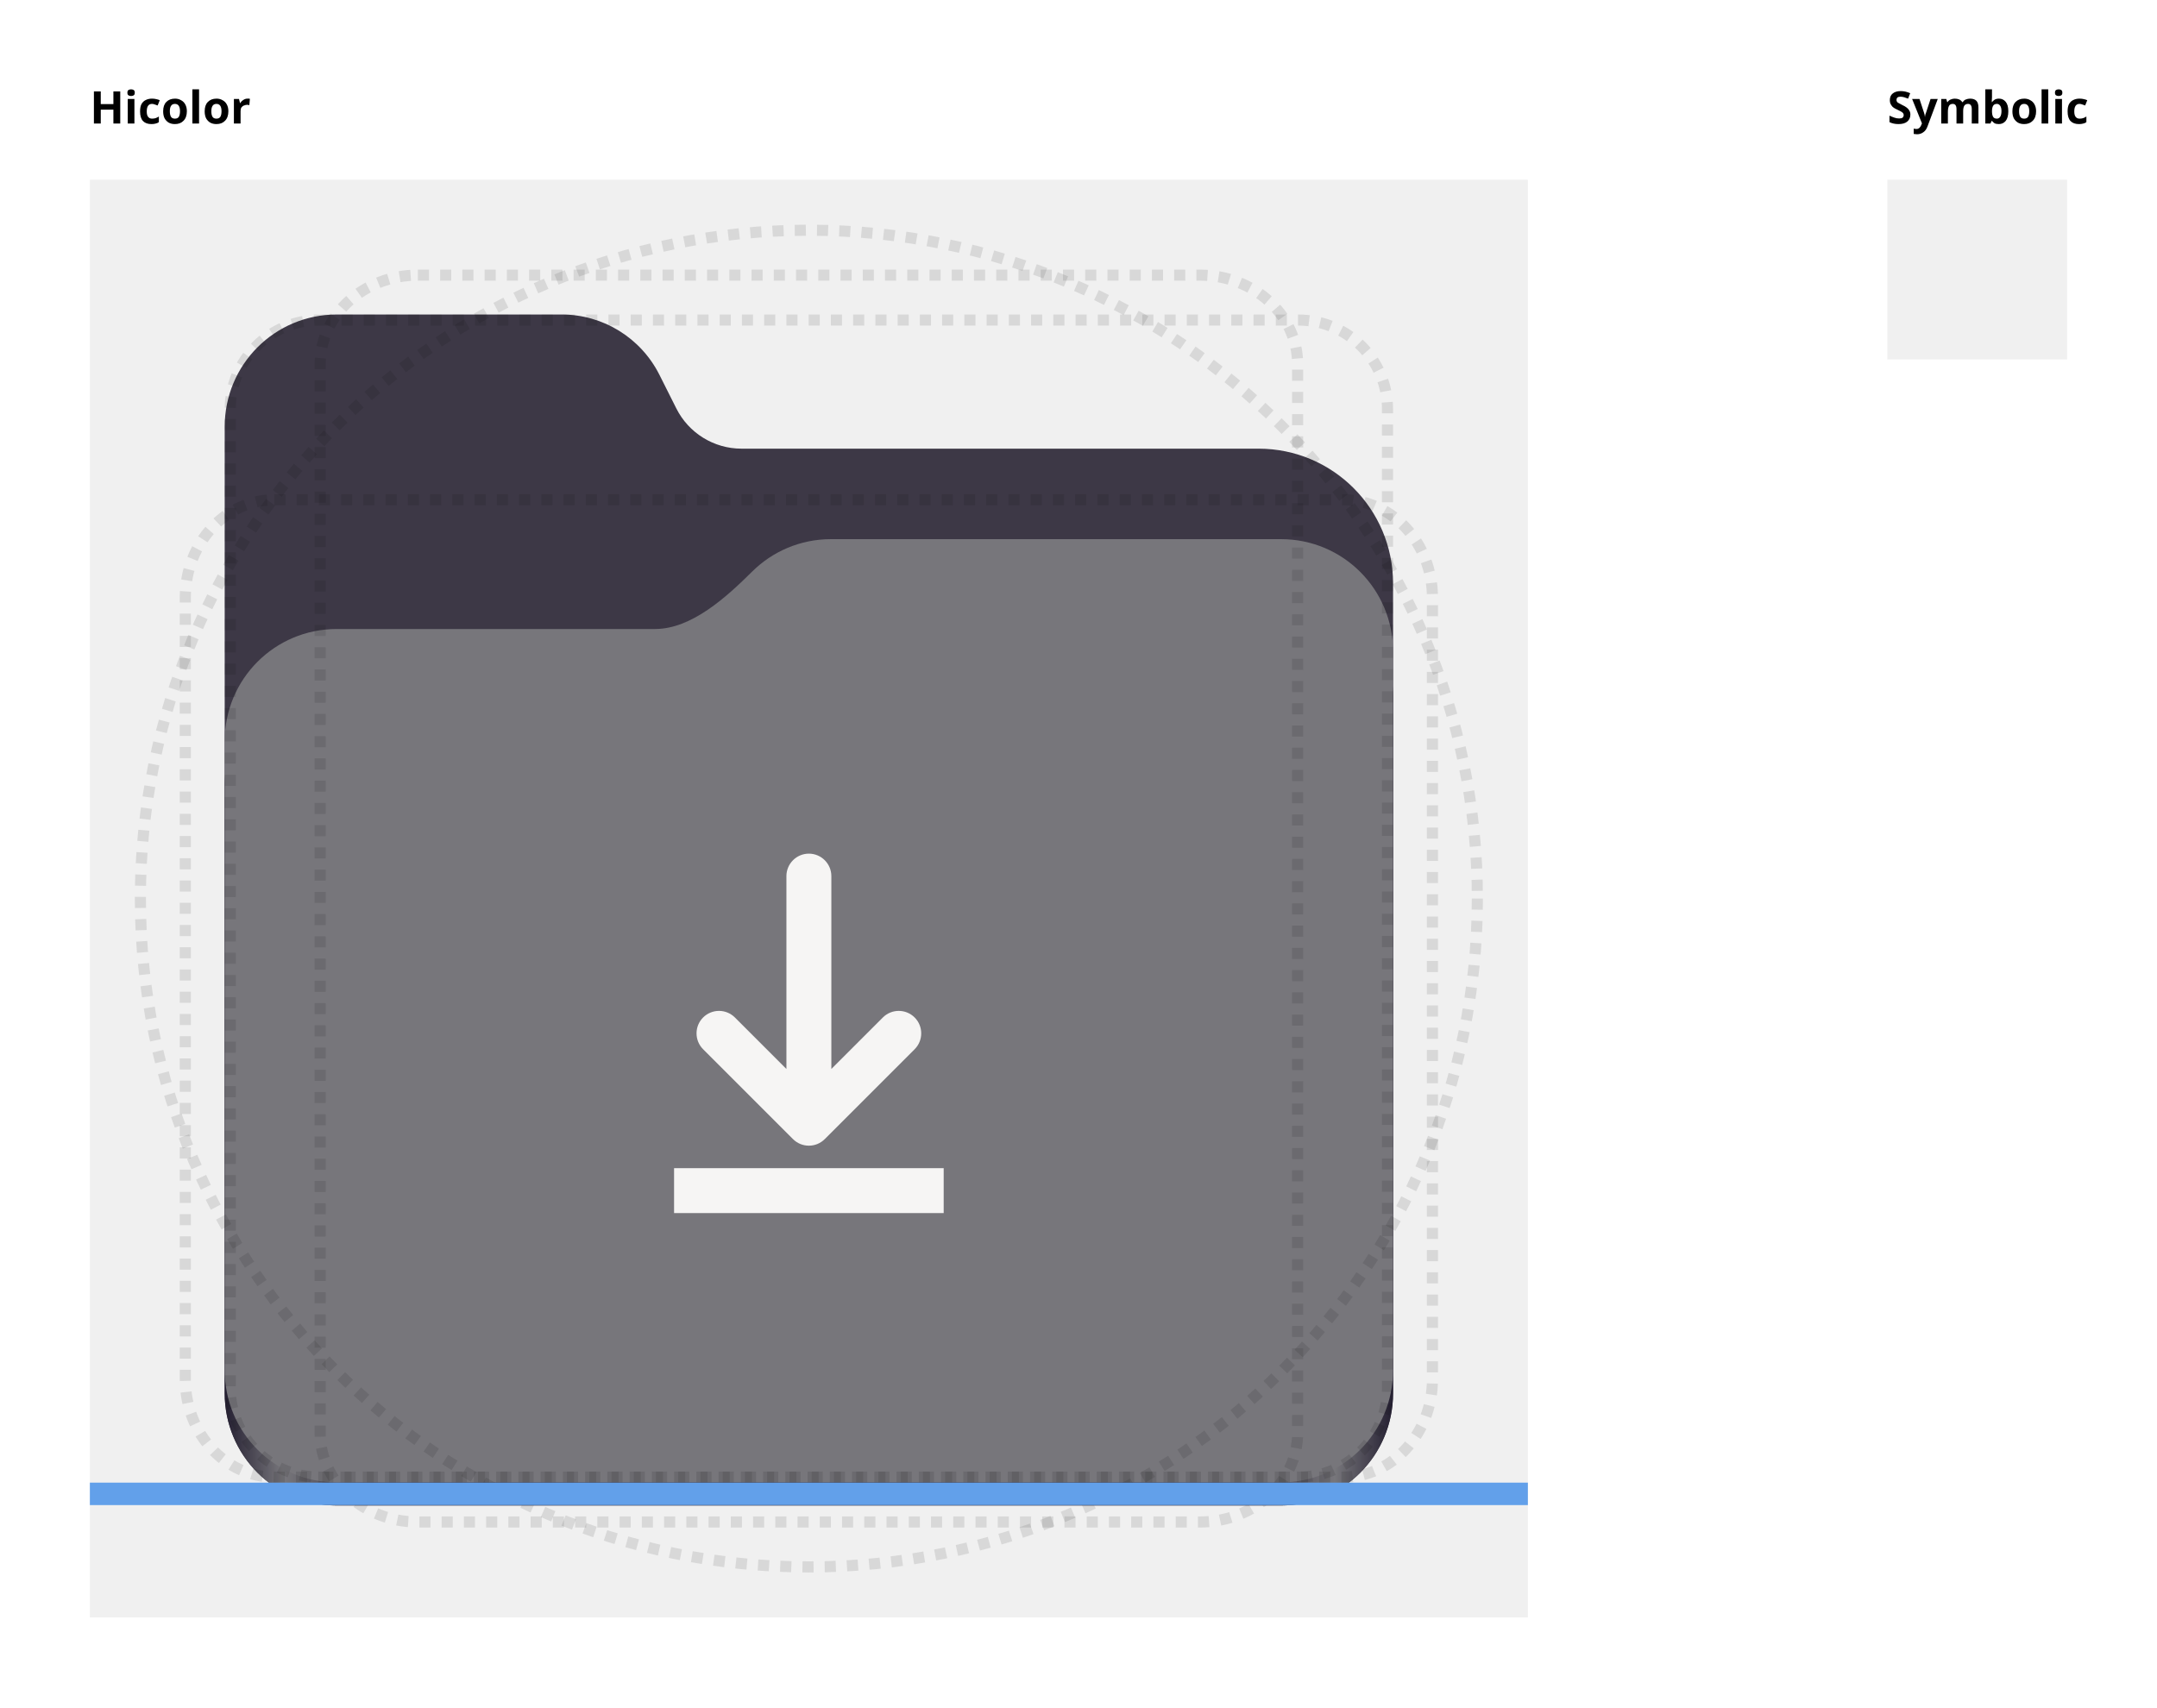
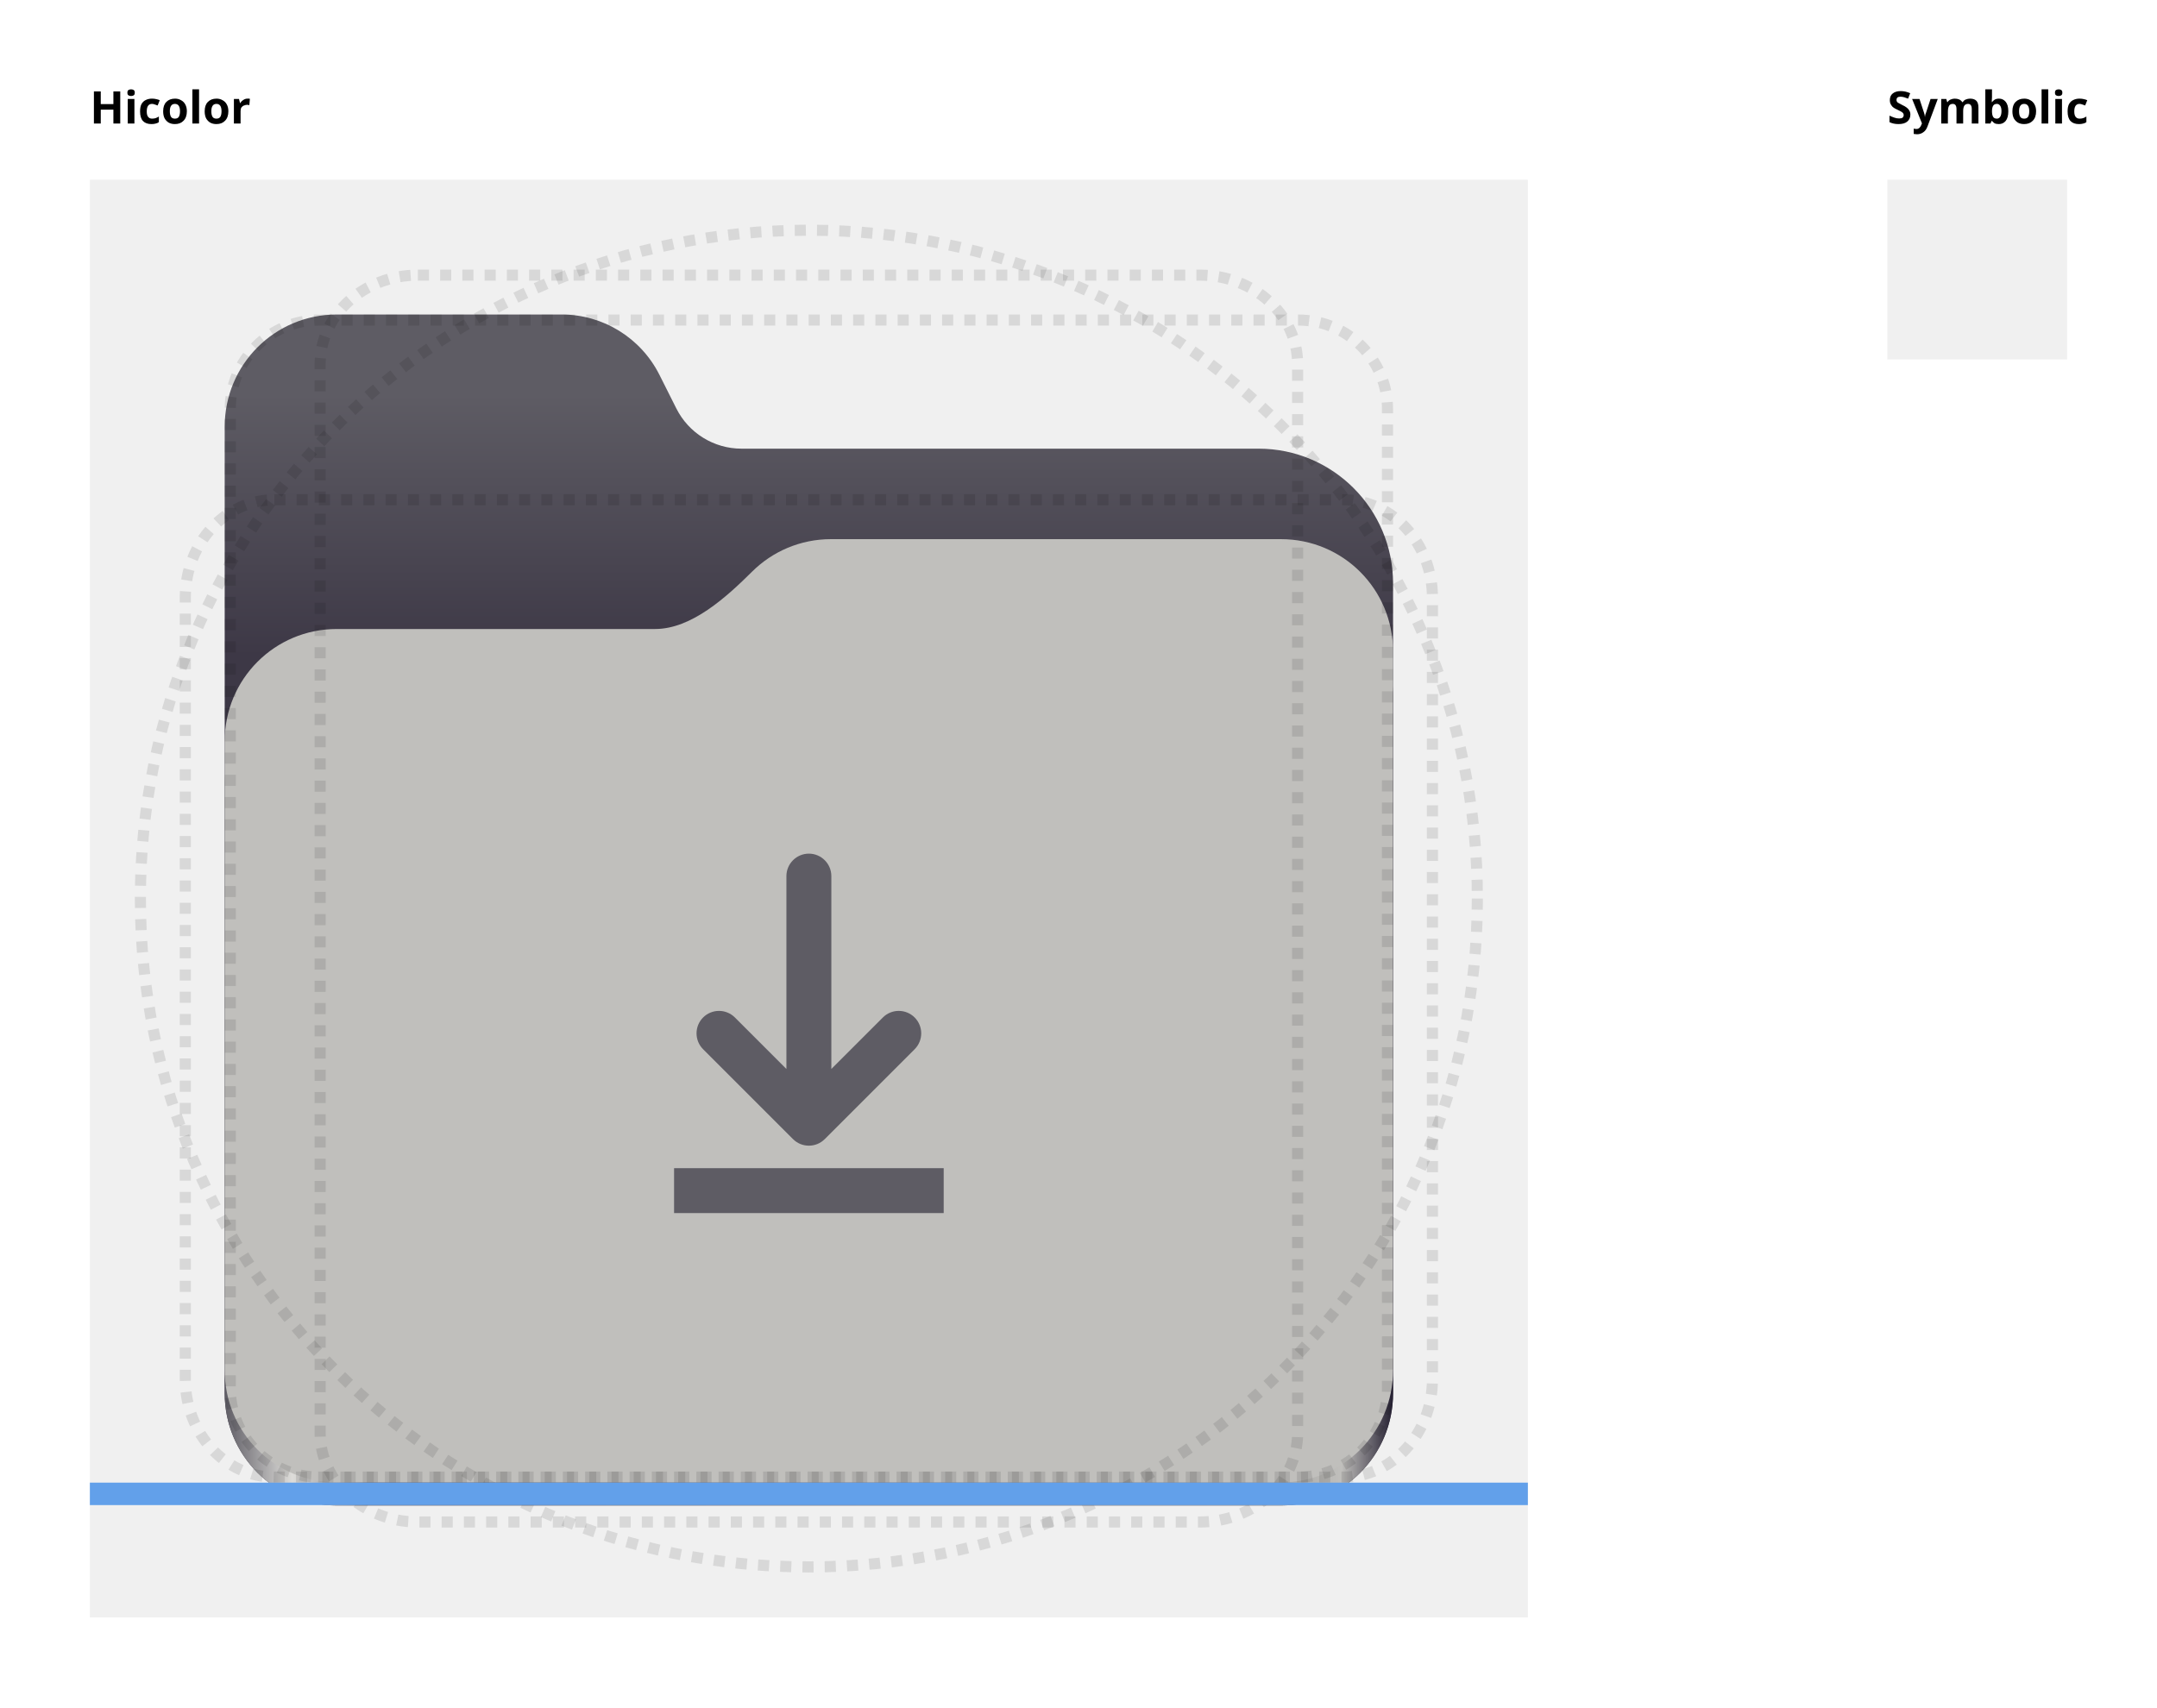
<svg xmlns="http://www.w3.org/2000/svg" xmlns:xlink="http://www.w3.org/1999/xlink" width="192" height="152" id="svg11300" version="1.0" style="display:inline;enable-background:new" viewBox="0 0 192 152" xml:space="preserve">
  <defs id="defs3">
    <linearGradient y2="236" x2="96" y1="236" x1="32" gradientTransform="translate(604.8168,170.5864)" gradientUnits="userSpaceOnUse" id="linearGradient1099" xlink:href="#linearGradient1036" />
    <linearGradient id="linearGradient1036">
      <stop id="stop1032" offset="0" style="stop-color:#d5d3cf;stop-opacity:1;" />
      <stop id="stop1034" offset="1" style="stop-color:#f6f5f4;stop-opacity:1" />
    </linearGradient>
    <radialGradient r="32" fy="-76" fx="-244" cy="-76" cx="-244" gradientTransform="matrix(0.8833333,0,0,0.8833333,-460.3502,463.1197)" gradientUnits="userSpaceOnUse" id="radialGradient1103" xlink:href="#linearGradient1069" />
    <linearGradient id="linearGradient1069">
      <stop id="stop1065" offset="0" style="stop-color:#d5d3cf;stop-opacity:1" />
      <stop id="stop1067-1" offset="1" style="stop-color:#949390;stop-opacity:1" />
    </linearGradient>
    <linearGradient gradientUnits="userSpaceOnUse" y2="232" x2="64" y1="262.5" x1="64" id="linearGradient1027" xlink:href="#linearGradient1025" gradientTransform="translate(-470.5864,432.8168)" />
    <linearGradient id="linearGradient1025">
      <stop id="stop1021" offset="0" style="stop-color:#9a9996;stop-opacity:1" />
      <stop id="stop1023" offset="1" style="stop-color:#77767b;stop-opacity:1" />
    </linearGradient>
    <clipPath clipPathUnits="userSpaceOnUse" id="clipPath1609-7">
      <path id="path1611-5" d="m 252,116 28,-28 v -8 h -36 v 36 z" style="fill:#e74747;stroke:none;stroke-width:0.25px;stroke-linecap:butt;stroke-linejoin:miter;stroke-opacity:1" />
    </clipPath>
    <linearGradient id="linearGradient1697">
      <stop id="stop1685" offset="0" style="stop-color:#f6f5f4;stop-opacity:1" />
      <stop style="stop-color:#eeeeec;stop-opacity:1" offset="0.045" id="stop1687" />
      <stop id="stop1689" offset="0.091" style="stop-color:#f6f5f4;stop-opacity:1" />
      <stop style="stop-color:#f6f5f4;stop-opacity:1" offset="0.909" id="stop1691" />
      <stop id="stop1693" offset="0.955" style="stop-color:#eeeeec;stop-opacity:1" />
      <stop id="stop1695" offset="1" style="stop-color:#c0bfbc;stop-opacity:1" />
    </linearGradient>
    <clipPath clipPathUnits="userSpaceOnUse" id="clipPath1289">
      <path style="display:inline;opacity:1;vector-effect:none;fill:none;fill-opacity:1;stroke:#000000;stroke-width:4;stroke-linecap:round;stroke-linejoin:round;stroke-miterlimit:4;stroke-dasharray:none;stroke-dashoffset:0;stroke-opacity:1;marker:none;marker-start:none;marker-mid:none;marker-end:none;paint-order:normal;enable-background:new" d="m 64,-148 h 64 l 64,-64 64,64 h 192 c 17.728,0 32,14.272 32,32 v 288 c 0,17.728 -14.272,32 -32,32 H 256 l -64,-64 -64,64 H 64 C 46.272,204 32,189.728 32,172 v -288 c 0,-17.728 14.409,-34.199 32,-32 z" id="path1291" />
    </clipPath>
    <linearGradient id="paint3_linear-2-6-5" x2="1" gradientUnits="userSpaceOnUse" gradientTransform="matrix(0,6,-12,0,-64,209.9969)">
      <stop stop-color="#C01C27" id="stop91-0-7-4" />
      <stop offset="1" stop-color="#E01B24" id="stop93-2-5-7" />
    </linearGradient>
    <clipPath clipPathUnits="userSpaceOnUse" id="clipPath1609">
      <path id="path1611" d="m 252,116 28,-28 v -8 h -36 v 36 z" style="fill:#e74747;stroke:none;stroke-width:0.25px;stroke-linecap:butt;stroke-linejoin:miter;stroke-opacity:1" />
    </clipPath>
    <clipPath clipPathUnits="userSpaceOnUse" id="clipath_lpe_path-effect1303">
      <circle style="font-variation-settings:normal;display:block;opacity:1;vector-effect:none;fill:#77767b;fill-opacity:1;stroke:none;stroke-width:5.043;stroke-linecap:round;stroke-linejoin:miter;stroke-miterlimit:4;stroke-dasharray:none;stroke-dashoffset:0;stroke-opacity:1;marker:none;marker-start:none;marker-mid:none;marker-end:none;paint-order:normal;stop-color:#000000;stop-opacity:1" id="circle1305" cx="541.884" cy="647.726" r="73.976" />
    </clipPath>
    <linearGradient id="linearGradient1349">
      <stop style="stop-color:#9d9da1;stop-opacity:1" offset="0" id="stop1345" />
      <stop style="stop-color:#77767b;stop-opacity:0.95" offset="1" id="stop1347" />
    </linearGradient>
    <linearGradient id="linearGradient5980">
      <stop id="stop5978" offset="0" style="stop-color:#3d3846;stop-opacity:0;" />
      <stop id="stop5976" offset="1" style="stop-color:#3d3846;stop-opacity:0.252" />
    </linearGradient>
    <linearGradient id="linearGradient4117">
      <stop style="stop-color:#eae9e7;stop-opacity:1" offset="0" id="stop4111" />
      <stop id="stop4113" offset="0.649" style="stop-color:#b5b3ad;stop-opacity:1" />
      <stop style="stop-color:#fcfcfc;stop-opacity:1" offset="1" id="stop4115" />
    </linearGradient>
    <linearGradient id="linearGradient5477">
      <stop style="stop-color:#cacac9;stop-opacity:1" offset="0" id="stop5469" />
      <stop id="stop5471" offset="0.311" style="stop-color:#b0aeab;stop-opacity:0.941" />
      <stop style="stop-color:#6c6b66;stop-opacity:0.949" offset="0.688" id="stop5473" />
      <stop style="stop-color:#d6d6d4;stop-opacity:0.966" offset="1" id="stop5475" />
    </linearGradient>
    <linearGradient id="linearGradient6142">
      <stop style="stop-color:#ffffff;stop-opacity:1;" offset="0" id="stop6138" />
      <stop style="stop-color:#ffffff;stop-opacity:0;" offset="1" id="stop6140" />
    </linearGradient>
    <radialGradient xlink:href="#linearGradient1349" id="radialGradient783" gradientUnits="userSpaceOnUse" gradientTransform="matrix(0.9825404,0,0,0.9825404,-1.711874,16.29163)" cx="81.936" cy="33.185" fx="81.936" fy="33.185" r="57.276" />
    <radialGradient xlink:href="#linearGradient5980" id="radialGradient791" gradientUnits="userSpaceOnUse" gradientTransform="matrix(3.933225,-7.2858454e-7,6.4450347e-7,3.479318,-222.9252,-173.5546)" cx="76" cy="65.977" fx="76" fy="65.977" r="13.221" />
    <radialGradient xlink:href="#linearGradient4117" id="radialGradient799" gradientUnits="userSpaceOnUse" gradientTransform="matrix(2.815054,0.01105706,-0.01047197,2.666092,-242.36,-102.5032)" cx="134.309" cy="55.279" fx="134.309" fy="55.279" r="58.46" />
    <radialGradient xlink:href="#linearGradient5477" id="radialGradient809" gradientUnits="userSpaceOnUse" gradientTransform="matrix(4.900549,0.150428,-0.2360238,7.689032,-638.5353,-2206.847)" cx="183.525" cy="320.794" fx="183.525" fy="320.794" r="20.486" />
    <radialGradient xlink:href="#linearGradient6142" id="radialGradient821" gradientUnits="userSpaceOnUse" gradientTransform="matrix(37.75863,0,0,19.73921,-7268.898,-1304.003)" cx="197.719" cy="68.107" fx="197.719" fy="68.107" r="2.5" />
    <radialGradient xlink:href="#linearGradient6142" id="radialGradient833" gradientUnits="userSpaceOnUse" gradientTransform="matrix(37.75863,0,0,19.73921,-7375.666,-1304.003)" cx="197.747" cy="69.253" fx="197.747" fy="69.253" r="2.5" />
    <radialGradient xlink:href="#linearGradient1349" id="radialGradient841" gradientUnits="userSpaceOnUse" gradientTransform="matrix(0.9825404,0,0,0.9825404,-1.711874,16.29163)" cx="81.936" cy="33.185" fx="81.936" fy="33.185" r="57.276" />
    <radialGradient xlink:href="#linearGradient5980" id="radialGradient849" gradientUnits="userSpaceOnUse" gradientTransform="matrix(3.933225,-7.2858454e-7,6.4450347e-7,3.479318,-222.9252,-173.5546)" cx="76" cy="65.977" fx="76" fy="65.977" r="13.221" />
    <radialGradient xlink:href="#linearGradient4117" id="radialGradient857" gradientUnits="userSpaceOnUse" gradientTransform="matrix(2.815054,0.01105706,-0.01047197,2.666092,-242.36,-102.5032)" cx="134.309" cy="55.279" fx="134.309" fy="55.279" r="58.46" />
    <radialGradient xlink:href="#linearGradient5477" id="radialGradient867" gradientUnits="userSpaceOnUse" gradientTransform="matrix(4.900549,0.150428,-0.2360238,7.689032,-638.5353,-2206.847)" cx="183.525" cy="320.794" fx="183.525" fy="320.794" r="20.486" />
    <radialGradient xlink:href="#linearGradient6142" id="radialGradient879" gradientUnits="userSpaceOnUse" gradientTransform="matrix(37.75863,0,0,19.73921,-7268.898,-1304.003)" cx="197.719" cy="68.107" fx="197.719" fy="68.107" r="2.5" />
    <radialGradient xlink:href="#linearGradient6142" id="radialGradient891" gradientUnits="userSpaceOnUse" gradientTransform="matrix(37.75863,0,0,19.73921,-7375.666,-1304.003)" cx="197.747" cy="69.253" fx="197.747" fy="69.253" r="2.5" />
    <radialGradient xlink:href="#linearGradient1349" id="radialGradient3620" gradientUnits="userSpaceOnUse" gradientTransform="matrix(0.9825404,0,0,0.9825404,-1.711874,16.29163)" cx="81.936" cy="33.185" fx="81.936" fy="33.185" r="57.276" />
    <radialGradient xlink:href="#linearGradient5980" id="radialGradient3628" gradientUnits="userSpaceOnUse" gradientTransform="matrix(3.933225,-7.2858454e-7,6.4450347e-7,3.479318,-222.9252,-173.5546)" cx="76" cy="65.977" fx="76" fy="65.977" r="13.221" />
    <radialGradient xlink:href="#linearGradient4117" id="radialGradient3636" gradientUnits="userSpaceOnUse" gradientTransform="matrix(2.815054,0.01105706,-0.01047197,2.666092,-242.36,-102.5032)" cx="134.309" cy="55.279" fx="134.309" fy="55.279" r="58.46" />
    <radialGradient xlink:href="#linearGradient5477" id="radialGradient3646" gradientUnits="userSpaceOnUse" gradientTransform="matrix(4.900549,0.150428,-0.2360238,7.689032,-638.5353,-2206.847)" cx="183.525" cy="320.794" fx="183.525" fy="320.794" r="20.486" />
    <radialGradient xlink:href="#linearGradient6142" id="radialGradient3658" gradientUnits="userSpaceOnUse" gradientTransform="matrix(37.75863,0,0,19.73921,-7268.898,-1304.003)" cx="197.719" cy="68.107" fx="197.719" fy="68.107" r="2.5" />
    <radialGradient xlink:href="#linearGradient6142" id="radialGradient3670" gradientUnits="userSpaceOnUse" gradientTransform="matrix(37.75863,0,0,19.73921,-7375.666,-1304.003)" cx="197.747" cy="69.253" fx="197.747" fy="69.253" r="2.5" />
    <radialGradient xlink:href="#linearGradient1349" id="radialGradient3678" gradientUnits="userSpaceOnUse" gradientTransform="matrix(0.9825404,0,0,0.9825404,-1.711874,16.29163)" cx="81.936" cy="33.185" fx="81.936" fy="33.185" r="57.276" />
    <radialGradient xlink:href="#linearGradient5980" id="radialGradient3686" gradientUnits="userSpaceOnUse" gradientTransform="matrix(3.933225,-7.2858454e-7,6.4450347e-7,3.479318,-222.9252,-173.5546)" cx="76" cy="65.977" fx="76" fy="65.977" r="13.221" />
    <radialGradient xlink:href="#linearGradient4117" id="radialGradient3694" gradientUnits="userSpaceOnUse" gradientTransform="matrix(2.815054,0.01105706,-0.01047197,2.666092,-242.36,-102.5032)" cx="134.309" cy="55.279" fx="134.309" fy="55.279" r="58.46" />
    <radialGradient xlink:href="#linearGradient5477" id="radialGradient3704" gradientUnits="userSpaceOnUse" gradientTransform="matrix(4.900549,0.150428,-0.2360238,7.689032,-638.5353,-2206.847)" cx="183.525" cy="320.794" fx="183.525" fy="320.794" r="20.486" />
    <radialGradient xlink:href="#linearGradient6142" id="radialGradient3716" gradientUnits="userSpaceOnUse" gradientTransform="matrix(37.75863,0,0,19.73921,-7268.898,-1304.003)" cx="197.719" cy="68.107" fx="197.719" fy="68.107" r="2.5" />
    <radialGradient xlink:href="#linearGradient6142" id="radialGradient3728" gradientUnits="userSpaceOnUse" gradientTransform="matrix(37.75863,0,0,19.73921,-7375.666,-1304.003)" cx="197.747" cy="69.253" fx="197.747" fy="69.253" r="2.5" />
    <radialGradient xlink:href="#linearGradient1349" id="radialGradient8132" gradientUnits="userSpaceOnUse" gradientTransform="matrix(0.9825404,0,0,0.9825404,-1.711874,16.29163)" cx="81.936" cy="33.185" fx="81.936" fy="33.185" r="57.276" />
    <radialGradient xlink:href="#linearGradient5980" id="radialGradient8140" gradientUnits="userSpaceOnUse" gradientTransform="matrix(3.933225,-7.2858454e-7,6.4450347e-7,3.479318,-222.9252,-173.5546)" cx="76" cy="65.977" fx="76" fy="65.977" r="13.221" />
    <radialGradient xlink:href="#linearGradient4117" id="radialGradient8148" gradientUnits="userSpaceOnUse" gradientTransform="matrix(2.815054,0.01105706,-0.01047197,2.666092,-242.36,-102.5032)" cx="134.309" cy="55.279" fx="134.309" fy="55.279" r="58.46" />
    <radialGradient xlink:href="#linearGradient5477" id="radialGradient8158" gradientUnits="userSpaceOnUse" gradientTransform="matrix(4.900549,0.150428,-0.2360238,7.689032,-638.5353,-2206.847)" cx="183.525" cy="320.794" fx="183.525" fy="320.794" r="20.486" />
    <radialGradient xlink:href="#linearGradient6142" id="radialGradient8170" gradientUnits="userSpaceOnUse" gradientTransform="matrix(37.75863,0,0,19.73921,-7268.898,-1304.003)" cx="197.719" cy="68.107" fx="197.719" fy="68.107" r="2.5" />
    <radialGradient xlink:href="#linearGradient6142" id="radialGradient8182" gradientUnits="userSpaceOnUse" gradientTransform="matrix(37.75863,0,0,19.73921,-7375.666,-1304.003)" cx="197.747" cy="69.253" fx="197.747" fy="69.253" r="2.5" />
    <linearGradient xlink:href="#linearGradient6142" id="linearGradient8666" x1="1311.193" y1="-107.827" x2="1311.193" y2="-109.827" gradientUnits="userSpaceOnUse" gradientTransform="translate(0,4)" />
    <clipPath clipPathUnits="userSpaceOnUse" id="clipath_lpe_path-effect4888">
      <circle style="font-variation-settings:normal;display:none;opacity:1;vector-effect:none;fill:#77767b;fill-opacity:1;stroke:none;stroke-width:5.043;stroke-linecap:round;stroke-linejoin:miter;stroke-miterlimit:4;stroke-dasharray:none;stroke-dashoffset:0;stroke-opacity:1;marker:none;marker-start:none;marker-mid:none;marker-end:none;paint-order:normal;stop-color:#000000;stop-opacity:1" id="circle4894" cx="541.884" cy="647.726" r="73.976" />
      <path id="lpe_path-effect4888" style="font-variation-settings:normal;display:block;opacity:1;vector-effect:none;fill:#77767b;fill-opacity:1;stroke:none;stroke-width:5.043;stroke-linecap:round;stroke-linejoin:miter;stroke-miterlimit:4;stroke-dasharray:none;stroke-dashoffset:0;stroke-opacity:1;marker:none;marker-start:none;marker-mid:none;marker-end:none;paint-order:normal;stop-color:#000000;stop-opacity:1" class="powerclip" d="M 402.347,470.975 H 681.214 V 791.621 H 402.347 Z m 213.513,176.751 a 73.976,73.976 0 0 0 -73.976,-73.976 73.976,73.976 0 0 0 -73.976,73.976 73.976,73.976 0 0 0 73.976,73.976 73.976,73.976 0 0 0 73.976,-73.976 z" />
    </clipPath>
    <clipPath clipPathUnits="userSpaceOnUse" id="clipath_lpe_path-effect5163">
      <circle style="font-variation-settings:normal;display:none;opacity:1;vector-effect:none;fill:#77767b;fill-opacity:1;stroke:none;stroke-width:5.043;stroke-linecap:round;stroke-linejoin:miter;stroke-miterlimit:4;stroke-dasharray:none;stroke-dashoffset:0;stroke-opacity:1;marker:none;marker-start:none;marker-mid:none;marker-end:none;paint-order:normal;stop-color:#000000;stop-opacity:1" id="circle5169" cx="541.884" cy="647.726" r="73.976" />
      <path id="lpe_path-effect5163" style="font-variation-settings:normal;display:block;opacity:1;vector-effect:none;fill:#77767b;fill-opacity:1;stroke:none;stroke-width:5.043;stroke-linecap:round;stroke-linejoin:miter;stroke-miterlimit:4;stroke-dasharray:none;stroke-dashoffset:0;stroke-opacity:1;marker:none;marker-start:none;marker-mid:none;marker-end:none;paint-order:normal;stop-color:#000000;stop-opacity:1" class="powerclip" d="M 400.765,485.145 H 682.796 V 805.791 H 400.765 Z m 215.094,162.581 a 73.976,73.976 0 0 0 -73.976,-73.976 73.976,73.976 0 0 0 -73.976,73.976 73.976,73.976 0 0 0 73.976,73.976 73.976,73.976 0 0 0 73.976,-73.976 z" />
    </clipPath>
    <clipPath clipPathUnits="userSpaceOnUse" id="clipath_lpe_path-effect6171">
      <circle style="font-variation-settings:normal;display:none;opacity:1;vector-effect:none;fill:#77767b;fill-opacity:1;stroke:none;stroke-width:5.043;stroke-linecap:round;stroke-linejoin:miter;stroke-miterlimit:4;stroke-dasharray:none;stroke-dashoffset:0;stroke-opacity:1;marker:none;marker-start:none;marker-mid:none;marker-end:none;paint-order:normal;stop-color:#000000;stop-opacity:1" id="circle6177" cx="541.884" cy="647.726" r="73.976" />
      <path id="lpe_path-effect6171" style="font-variation-settings:normal;display:block;opacity:1;vector-effect:none;fill:#77767b;fill-opacity:1;stroke:none;stroke-width:5.043;stroke-linecap:round;stroke-linejoin:miter;stroke-miterlimit:4;stroke-dasharray:none;stroke-dashoffset:0;stroke-opacity:1;marker:none;marker-start:none;marker-mid:none;marker-end:none;paint-order:normal;stop-color:#000000;stop-opacity:1" class="powerclip" d="M 382.217,389.64 H 701.343 V 805.791 H 382.217 Z m 233.642,258.086 a 73.976,73.976 0 0 0 -73.976,-73.976 73.976,73.976 0 0 0 -73.976,73.976 73.976,73.976 0 0 0 73.976,73.976 73.976,73.976 0 0 0 73.976,-73.976 z" />
    </clipPath>
    <clipPath clipPathUnits="userSpaceOnUse" id="clipath_lpe_path-effect6198">
      <circle style="font-variation-settings:normal;display:none;opacity:1;vector-effect:none;fill:#77767b;fill-opacity:1;stroke:none;stroke-width:5.043;stroke-linecap:round;stroke-linejoin:miter;stroke-miterlimit:4;stroke-dasharray:none;stroke-dashoffset:0;stroke-opacity:1;marker:none;marker-start:none;marker-mid:none;marker-end:none;paint-order:normal;stop-color:#000000;stop-opacity:1" id="circle6204" cx="541.884" cy="647.726" r="73.976" />
      <path id="lpe_path-effect6198" style="font-variation-settings:normal;display:block;opacity:1;vector-effect:none;fill:#77767b;fill-opacity:1;stroke:none;stroke-width:5.043;stroke-linecap:round;stroke-linejoin:miter;stroke-miterlimit:4;stroke-dasharray:none;stroke-dashoffset:0;stroke-opacity:1;marker:none;marker-start:none;marker-mid:none;marker-end:none;paint-order:normal;stop-color:#000000;stop-opacity:1" class="powerclip" d="M 366.762,389.64 H 716.8 V 805.791 H 366.762 Z m 249.098,258.086 a 73.976,73.976 0 0 0 -73.976,-73.976 73.976,73.976 0 0 0 -73.976,73.976 73.976,73.976 0 0 0 73.976,73.976 73.976,73.976 0 0 0 73.976,-73.976 z" />
    </clipPath>
    <clipPath clipPathUnits="userSpaceOnUse" id="clipPath984">
      <circle style="font-variation-settings:normal;display:block;opacity:1;vector-effect:none;fill:#77767b;fill-opacity:1;stroke:none;stroke-width:5.043;stroke-linecap:round;stroke-linejoin:miter;stroke-miterlimit:4;stroke-dasharray:none;stroke-dashoffset:0;stroke-opacity:1;marker:none;marker-start:none;marker-mid:none;marker-end:none;paint-order:normal;stop-color:#000000;stop-opacity:1" id="circle986" cx="541.884" cy="647.726" r="73.976" />
    </clipPath>
    <linearGradient id="bg-gradient-2">
      <stop style="stop-color:#3584e4;stop-opacity:1" offset="0" id="stop13402" />
      <stop style="stop-color:#62a0ea;stop-opacity:1" offset="1" id="stop13404" />
    </linearGradient>
-     <linearGradient xlink:href="#linearGradient2023-6" id="linearGradient2025-2" x1="2689.252" y1="-1106.803" x2="2918.07" y2="-1106.803" gradientUnits="userSpaceOnUse" />
-     <linearGradient id="linearGradient2023-6">
-       <stop style="stop-color:#241f31;stop-opacity:1;" offset="0" id="stop2019-1" />
-       <stop style="stop-color:#77767b;stop-opacity:1;" offset="0.05" id="stop2795-8" />
-       <stop style="stop-color:#3d3846;stop-opacity:1;" offset="0.12" id="stop2797-7" />
-       <stop style="stop-color:#3d3846;stop-opacity:1;" offset="0.88" id="stop2793-9" />
-       <stop style="stop-color:#77767b;stop-opacity:1;" offset="0.95" id="stop2791-2" />
-       <stop style="stop-color:#241f31;stop-opacity:1;" offset="1" id="stop2021-0" />
+     <linearGradient xlink:href="#linearGradient1" id="linearGradient2" x1="2759.331" y1="-1310.744" x2="2759.331" y2="-1259.624" gradientUnits="userSpaceOnUse" />
+     <linearGradient id="linearGradient1">
+       <stop style="stop-color:#5e5c64;stop-opacity:1" offset="0" id="stop1" />
+       <stop style="stop-color:#3d3846;stop-opacity:1" offset="1" id="stop2" />
+     </linearGradient>
+     <linearGradient xlink:href="#linearGradient2023" id="linearGradient2025" x1="2689.252" y1="-1106.803" x2="2918.07" y2="-1106.803" gradientUnits="userSpaceOnUse" />
+     <linearGradient id="linearGradient2023">
+       <stop style="stop-color:#5e5c64;stop-opacity:1" offset="0" id="stop2019" />
+       <stop style="stop-color:#deddda;stop-opacity:1" offset="0.058" id="stop2795" />
+       <stop style="stop-color:#77767b;stop-opacity:1" offset="0.122" id="stop2797" />
+       <stop style="stop-color:#9a9996;stop-opacity:1" offset="0.873" id="stop2793" />
+       <stop style="stop-color:#c0bfbc;stop-opacity:1" offset="0.956" id="stop2791" />
+       <stop style="stop-color:#241f31;stop-opacity:1" offset="1" id="stop2021" />
    </linearGradient>
  </defs>
  <g id="layer1" style="display:inline" transform="translate(8,-156)">
    <g id="layer4" style="display:inline">
      <rect y="172" x="9.2651362e-08" height="128" width="128" id="hicolor" style="display:inline;overflow:visible;visibility:visible;fill:#f0f0f0;fill-opacity:0;fill-rule:nonzero;stroke:none;stroke-width:0.5;marker:none;enable-background:accumulate" />
      <rect style="display:inline;overflow:visible;visibility:visible;fill:#f0f0f0;fill-opacity:0;fill-rule:nonzero;stroke:none;stroke-width:0.5;marker:none;enable-background:accumulate" id="symbolic" width="16" height="16" x="160" y="172" />
    </g>
    <g id="layer2" style="display:inline">
      <g style="display:inline;fill:#000000;enable-background:new" transform="matrix(7.991171,0,0,8.003641,-167.7909,-4846.078)" id="g12027" />
      <rect style="display:inline;overflow:visible;visibility:visible;fill:#f0f0f0;fill-opacity:1;fill-rule:nonzero;stroke:none;stroke-width:0.5;marker:none;enable-background:accumulate" id="128" width="128" height="128" x="9.2651362e-08" y="172" />
      <g id="g883" style="fill:none;fill-opacity:0.251;stroke:#a579b3;stroke-opacity:1" transform="translate(-24,24)" />
      <g id="g900" style="fill:none;fill-opacity:0.251;stroke:#a579b3;stroke-opacity:1" transform="translate(-24,24)" />
      <rect y="172" x="160" height="16" width="16" id="16" style="display:inline;overflow:visible;visibility:visible;fill:#f0f0f0;fill-opacity:1;fill-rule:nonzero;stroke:none;stroke-width:0.5;marker:none;enable-background:accumulate" />
      <text xml:space="preserve" style="font-style:normal;font-variant:normal;font-weight:bold;font-stretch:normal;font-size:4px;line-height:125%;font-family:Cantarell;-inkscape-font-specification:'Cantarell, Bold';text-align:start;writing-mode:lr-tb;text-anchor:start;display:inline;fill:#000000;fill-opacity:1;stroke:none;stroke-width:0.333;enable-background:new" x="0" y="167" id="text863">
        <tspan style="font-size:4px;stroke-width:0.333" id="tspan861" x="0" y="167">Hicolor</tspan>
      </text>
      <text id="text867" y="167" x="160" style="font-style:normal;font-variant:normal;font-weight:bold;font-stretch:normal;font-size:4px;line-height:125%;font-family:Cantarell;-inkscape-font-specification:'Cantarell, Bold';text-align:start;writing-mode:lr-tb;text-anchor:start;display:inline;fill:#000000;fill-opacity:1;stroke:none;stroke-width:0.333;enable-background:new" xml:space="preserve">
        <tspan y="167" x="160" id="tspan865" style="font-size:4px;stroke-width:0.333">Symbolic</tspan>
      </text>
    </g>
    <g id="layer9" style="display:inline" />
    <g id="g824-6" transform="matrix(0.1744994,0,0,0.1744994,82.26277,442.1759)" style="display:inline;stroke-width:1.264;enable-background:new">
      <g id="g973-1" clip-path="url(#clipath_lpe_path-effect4888)" transform="matrix(0.3623406,0,0,0.3623406,2607.352,-1374.265)" style="stroke-width:0.986">
        <path style="font-variation-settings:normal;opacity:1;vector-effect:none;fill:#77767b;fill-opacity:1;stroke:none;stroke-width:4.974;stroke-linecap:round;stroke-linejoin:miter;stroke-miterlimit:4;stroke-dasharray:none;stroke-dashoffset:0;stroke-opacity:1;marker:none;marker-start:none;marker-mid:none;marker-end:none;paint-order:normal;stop-color:#000000;stop-opacity:1" id="rect257-7" width="268.867" height="310.646" x="407.347" y="475.975" rx="20.201" ry="20.673" d="m 427.547,475.975 h 228.466 c 11.191,0 20.201,9.22 20.201,20.673 v 269.299 c 0,11.453 -9.01,20.673 -20.201,20.673 H 427.547 c -11.191,0 -20.201,-9.22 -20.201,-20.673 V 496.649 c 0,-11.453 9.01,-20.673 20.201,-20.673 z" />
        <path style="font-variation-settings:normal;display:inline;vector-effect:none;fill:#434348;fill-opacity:1;stroke:none;stroke-width:0.249;stroke-linecap:round;stroke-linejoin:miter;stroke-miterlimit:4;stroke-dasharray:none;stroke-dashoffset:0;stroke-opacity:1;-inkscape-stroke:none;marker:none;marker-start:none;marker-mid:none;marker-end:none;paint-order:normal;enable-background:new;stop-color:#000000" id="rect9829" width="268.867" height="74.188" x="407.347" y="647.524" d="M 407.347,647.524 H 676.214 v 74.188 H 407.347 Z" />
      </g>
      <g transform="matrix(0.6596291,0,0,0.6596291,2067.515,-1275.499)" style="display:inline;stroke-width:0.959;enable-background:new" id="g65-2">
        <path style="display:inline;opacity:1;vector-effect:none;fill:#3d3846;fill-opacity:1;stroke:none;stroke-width:0.048px;stroke-linecap:butt;stroke-linejoin:miter;stroke-miterlimit:4;stroke-dasharray:none;stroke-dashoffset:0;stroke-opacity:1;marker:none;marker-start:none;marker-mid:none;marker-end:none;paint-order:normal;enable-background:new" d="M 1302.786,-65.491 V 211.824 a 17.929,17.929 135 0 1 -17.929,17.929 l -337.715,0 A 17.929,17.929 45 0 1 929.214,211.824 V -65.491 a 17.929,17.929 135 0 1 17.929,-17.929 h 337.715 a 17.929,17.929 45 0 1 17.929,17.929 z" id="path63-0" />
      </g>
      <rect style="fill:#1c71d8;fill-opacity:1;stroke:none;stroke-width:0.573;stroke-linecap:round;stop-color:#000000" id="rect1457-2" width="234.958" height="194.843" x="2686.182" y="-1324.795" rx="5.801" ry="5.801" />
    </g>
    <g id="g5159" transform="matrix(0.1217438,0,0,0.1217438,229.6717,444.9832)" style="display:inline;stroke-width:1.264;enable-background:new">
      <g id="g5151" clip-path="url(#clipath_lpe_path-effect5163)" transform="matrix(0.3623406,0,0,0.3623406,2607.352,-1374.265)" style="stroke-width:0.986">
        <path style="font-variation-settings:normal;opacity:1;vector-effect:none;fill:#77767b;fill-opacity:1;stroke:none;stroke-width:4.974;stroke-linecap:round;stroke-linejoin:miter;stroke-miterlimit:4;stroke-dasharray:none;stroke-dashoffset:0;stroke-opacity:1;marker:none;marker-start:none;marker-mid:none;marker-end:none;paint-order:normal;stop-color:#000000;stop-opacity:1" id="path5147" width="272.03" height="310.646" x="405.765" y="490.145" rx="20.438" ry="20.673" d="m 426.204,490.145 h 231.153 c 11.323,0 20.438,9.22 20.438,20.673 v 269.299 c 0,11.453 -9.116,20.673 -20.438,20.673 H 426.204 c -11.323,0 -20.438,-9.22 -20.438,-20.673 V 510.818 c 0,-11.453 9.116,-20.673 20.438,-20.673 z" />
        <path style="font-variation-settings:normal;opacity:1;vector-effect:none;fill:#434348;fill-opacity:1;stroke:none;stroke-width:0.044;stroke-linecap:round;stroke-linejoin:miter;stroke-miterlimit:4;stroke-dasharray:none;stroke-dashoffset:0;stroke-opacity:1;-inkscape-stroke:none;marker:none;marker-start:none;marker-mid:none;marker-end:none;paint-order:normal;stop-color:#000000;stop-opacity:1" id="rect9154" width="271.478" height="58.952" x="405.87" y="650.822" d="m 405.87,650.822 h 271.478 v 58.952 H 405.87 Z" />
      </g>
      <g transform="matrix(0.6596291,0,0,0.6596291,2067.515,-1275.499)" style="display:inline;stroke-width:0.959;enable-background:new" id="g5155">
        <path style="display:inline;opacity:1;vector-effect:none;fill:#3d3846;fill-opacity:1;stroke:none;stroke-width:0.048px;stroke-linecap:butt;stroke-linejoin:miter;stroke-miterlimit:4;stroke-dasharray:none;stroke-dashoffset:0;stroke-opacity:1;marker:none;marker-start:none;marker-mid:none;marker-end:none;paint-order:normal;enable-background:new" d="M 1302.786,-58.985 V 203.456 a 24.434,24.434 135 0 1 -24.434,24.434 l -324.703,0 A 24.434,24.434 45 0 1 929.214,203.456 V -58.985 a 24.434,24.434 135 0 1 24.434,-24.434 h 324.703 a 24.434,24.434 45 0 1 24.434,24.434 z" id="path5153" />
      </g>
      <rect style="fill:#1c71d8;fill-opacity:1;stroke:none;stroke-width:0.559;stroke-linecap:round;stop-color:#000000" id="rect5157" width="229.991" height="188.921" x="2688.666" y="-1322.312" rx="7.298" ry="7.298" />
    </g>
    <g id="g6167" transform="matrix(0.08927877,0,0,0.08927877,315.6926,450.7877)" style="display:inline;stroke-width:1.264;enable-background:new">
      <g id="g6159" clip-path="url(#clipath_lpe_path-effect6171)" transform="matrix(0.3623406,0,0,0.3623406,2607.352,-1374.265)" style="stroke-width:0.986">
        <path style="font-variation-settings:normal;opacity:1;vector-effect:none;fill:#77767b;fill-opacity:1;stroke:none;stroke-width:4.974;stroke-linecap:round;stroke-linejoin:miter;stroke-miterlimit:4;stroke-dasharray:none;stroke-dashoffset:0;stroke-opacity:1;marker:none;marker-start:none;marker-mid:none;marker-end:none;paint-order:normal;stop-color:#000000;stop-opacity:1" id="path6155" width="309.125" height="310.646" x="387.217" y="490.145" rx="23.226" ry="20.673" d="m 410.443,490.145 h 262.674 c 12.867,0 23.226,9.22 23.226,20.673 v 269.299 c 0,11.453 -10.359,20.673 -23.226,20.673 h -262.674 c -12.867,0 -23.226,-9.22 -23.226,-20.673 V 510.818 c 0,-11.453 10.359,-20.673 23.226,-20.673 z" />
        <path style="fill:#434348;fill-opacity:1;stroke-width:0.986;stroke-linecap:round;stop-color:#000000" id="path6157" width="309.125" height="310.646" x="387.217" y="394.64" rx="0" ry="0" d="M 387.217,394.64 H 696.343 V 705.286 H 387.217 Z" />
      </g>
      <g transform="matrix(0.6596291,0,0,0.6596291,2067.515,-1275.499)" style="display:inline;stroke-width:0.959;enable-background:new" id="g6163">
        <path style="display:inline;opacity:1;vector-effect:none;fill:#3d3846;fill-opacity:1;stroke:none;stroke-width:0.047px;stroke-linecap:butt;stroke-linejoin:miter;stroke-miterlimit:4;stroke-dasharray:none;stroke-dashoffset:0;stroke-opacity:1;marker:none;marker-start:none;marker-mid:none;marker-end:none;paint-order:normal;enable-background:new" d="M 1302.786,-50.065 V 188.876 a 33.355,33.355 135 0 1 -33.355,33.355 H 962.569 A 33.355,33.355 45 0 1 929.214,188.876 V -50.065 a 33.355,33.355 135 0 1 33.355,-33.355 l 306.863,0 a 33.355,33.355 45 0 1 33.355,33.355 z" id="path6161" />
      </g>
      <rect style="fill:#1c71d8;fill-opacity:1;stroke:none;stroke-width:0.537;stroke-linecap:round;stop-color:#000000" id="rect6165" width="224.017" height="179.214" x="2691.652" y="-1319.325" rx="9.913" ry="9.913" />
    </g>
    <g id="g6194" transform="matrix(0.06493001,0,0,0.06493001,380.9583,461.3911)" style="display:inline;stroke-width:1.264;enable-background:new">
      <g id="g6186" clip-path="url(#clipath_lpe_path-effect6198)" transform="matrix(0.3623406,0,0,0.3623406,2607.352,-1374.265)" style="stroke-width:0.986">
        <path style="font-variation-settings:normal;opacity:1;vector-effect:none;fill:#77767b;fill-opacity:1;stroke:none;stroke-width:4.974;stroke-linecap:round;stroke-linejoin:miter;stroke-miterlimit:4;stroke-dasharray:none;stroke-dashoffset:0;stroke-opacity:1;marker:none;marker-start:none;marker-mid:none;marker-end:none;paint-order:normal;stop-color:#000000;stop-opacity:1" id="path6182" width="340.038" height="310.646" x="371.762" y="490.145" rx="25.548" ry="20.673" d="m 397.31,490.145 h 288.942 c 14.154,0 25.548,9.22 25.548,20.673 v 269.299 c 0,11.453 -11.394,20.673 -25.548,20.673 H 397.31 c -14.154,0 -25.548,-9.22 -25.548,-20.673 V 510.818 c 0,-11.453 11.394,-20.673 25.548,-20.673 z" />
        <path style="fill:#434348;fill-opacity:1;stroke-width:0.986;stroke-linecap:round;stop-color:#000000" id="path6184" width="340.038" height="310.646" x="371.762" y="394.64" rx="0" ry="0" d="M 371.762,394.64 H 711.8 V 705.286 H 371.762 Z" />
      </g>
      <g transform="matrix(0.6596291,0,0,0.6596291,2067.515,-1275.499)" style="display:inline;stroke-width:0.959;enable-background:new" id="g6190">
        <path style="display:inline;opacity:1;vector-effect:none;fill:#3d3846;fill-opacity:1;stroke:none;stroke-width:0.047px;stroke-linecap:butt;stroke-linejoin:miter;stroke-miterlimit:4;stroke-dasharray:none;stroke-dashoffset:0;stroke-opacity:1;marker:none;marker-start:none;marker-mid:none;marker-end:none;paint-order:normal;enable-background:new" d="M 1302.786,-38.186 V 174.873 a 45.234,45.234 135 0 1 -45.234,45.234 H 974.448 a 45.234,45.234 45 0 1 -45.234,-45.234 l 0,-213.059 A 45.234,45.234 135 0 1 974.448,-83.42 H 1257.552 a 45.234,45.234 45 0 1 45.234,45.234 z" id="path6188" />
      </g>
      <rect style="fill:#1c71d8;fill-opacity:1;stroke:none;stroke-width:0.512;stroke-linecap:round;stop-color:#000000" id="rect6192" width="215.617" height="169.413" x="2695.853" y="-1315.124" rx="14.66" ry="14.66" />
    </g>
    <g id="g824" transform="matrix(0.4545101,0,0,0.4555215,-1210.292,788.1726)" style="display:inline;stroke-width:1.264;enable-background:new">
-       <g id="g760-7" style="display:inline;stroke-width:1.264;enable-background:new">
-         <path id="rect1135-5" style="fill:#3d3846;fill-opacity:1;stroke-width:8.791;stroke-linecap:round;stop-color:#000000" d="m 2711.206,-1326.332 c -12.162,0 -21.954,9.791 -21.954,21.953 v 188.867 c 0,12.162 9.793,21.953 21.954,21.953 h 184.909 c 12.162,0 21.954,-9.791 21.954,-21.953 v -158.255 a 26.343,26.343 45 0 0 -26.343,-26.343 h -101.266 a 14.284,14.284 31.639 0 1 -12.758,-7.861 l -3.308,-6.57 a 21.426,21.426 31.639 0 0 -19.137,-11.791 z" />
-         <path id="path1953-9" style="fill:url(#linearGradient2025-2);fill-opacity:1;stroke-width:8.791;stroke-linecap:round;stop-color:#000000" d="m 2808.014,-1273.645 c -6.043,0 -11.502,2.418 -15.465,6.343 -5.003,4.955 -11.848,11.22 -18.994,11.22 h -62.349 c -12.162,0 -21.954,9.791 -21.954,21.953 v 118.618 c 0,12.162 9.793,21.953 21.954,21.953 h 184.909 c 12.162,0 21.954,-9.791 21.954,-21.953 v -105.446 -13.172 -17.562 c 0,-12.162 -9.793,-21.953 -21.954,-21.953 z" />
-         <path id="rect1586-2" style="fill:#77767b;fill-opacity:1;stroke-width:8.791;stroke-linecap:round;stop-color:#000000" d="m 2808.014,-1282.426 c -6.043,0 -11.502,2.418 -15.465,6.343 -5.003,4.955 -11.848,11.22 -18.994,11.22 h -62.349 c -12.162,0 -21.954,9.791 -21.954,21.953 v 122.887 c 0,12.162 9.793,21.953 21.954,21.953 h 184.909 c 12.162,0 21.954,-9.791 21.954,-21.953 v -109.715 -13.172 -17.562 c 0,-12.162 -9.793,-21.953 -21.954,-21.953 z" />
-       </g>
-       <path d="m 2803.661,-1220.958 c -2.424,0 -4.4,1.972 -4.4,4.39 v 37.697 l -10.09,-10.067 c -0.825,-0.823 -1.942,-1.286 -3.111,-1.286 -1.169,0 -2.286,0.463 -3.111,1.286 -1.719,1.715 -1.719,4.494 0,6.209 l 17.601,17.562 c 1.719,1.715 4.503,1.715 6.222,0 l 17.601,-17.562 c 1.719,-1.715 1.719,-4.494 0,-6.209 -1.719,-1.715 -4.503,-1.715 -6.222,0 l -10.09,10.067 v -37.697 c 0,-2.418 -1.977,-4.39 -4.4,-4.39 z m -26.402,61.468 v 8.781 h 52.804 v -8.781 z m 0,0" fill="#2e3436" id="path5986" style="fill:#f6f5f4;fill-opacity:1;stroke-width:5.557" />
+       <g id="g2" style="display:inline;stroke-width:1.264;enable-background:new">
+         <path id="rect1135" style="fill:url(#linearGradient2);fill-opacity:1;stroke-width:8.791;stroke-linecap:round;stop-color:#000000" d="m 2711.206,-1326.332 c -12.162,0 -21.954,9.791 -21.954,21.953 v 188.867 c 0,12.162 9.793,21.953 21.954,21.953 h 184.909 c 12.162,0 21.954,-9.791 21.954,-21.953 v -158.255 a 26.343,26.343 45 0 0 -26.343,-26.343 h -101.266 a 14.284,14.284 31.639 0 1 -12.758,-7.861 l -3.308,-6.57 a 21.426,21.426 31.639 0 0 -19.137,-11.791 z" />
+         <path id="path1953" style="fill:url(#linearGradient2025);fill-opacity:1;stroke-width:8.791;stroke-linecap:round;stop-color:#000000" d="m 2808.014,-1273.645 c -6.043,0 -11.502,2.418 -15.465,6.343 -5.003,4.955 -11.848,11.22 -18.994,11.22 h -62.349 c -12.162,0 -21.954,9.791 -21.954,21.953 v 118.618 c 0,12.162 9.793,21.953 21.954,21.953 h 184.909 c 12.162,0 21.954,-9.791 21.954,-21.953 v -105.446 -13.172 -17.562 c 0,-12.162 -9.793,-21.953 -21.954,-21.953 z" />
+         <path id="rect1586" style="fill:#c0bfbc;fill-opacity:1;stroke-width:8.791;stroke-linecap:round;stop-color:#000000" d="m 2808.014,-1282.426 c -6.043,0 -11.502,2.418 -15.465,6.343 -5.003,4.955 -11.848,11.22 -18.994,11.22 h -62.349 c -12.162,0 -21.954,9.791 -21.954,21.953 v 122.887 c 0,12.162 9.793,21.953 21.954,21.953 h 184.909 c 12.162,0 21.954,-9.791 21.954,-21.953 v -109.715 -13.172 -17.562 c 0,-12.162 -9.793,-21.953 -21.954,-21.953 z" />
+       </g>
+       <path d="m 2803.661,-1220.958 c -2.424,0 -4.4,1.972 -4.4,4.39 v 37.697 l -10.09,-10.067 c -0.825,-0.823 -1.942,-1.286 -3.111,-1.286 -1.169,0 -2.286,0.463 -3.111,1.286 -1.719,1.715 -1.719,4.494 0,6.209 l 17.601,17.562 c 1.719,1.715 4.503,1.715 6.222,0 l 17.601,-17.562 c 1.719,-1.715 1.719,-4.494 0,-6.209 -1.719,-1.715 -4.503,-1.715 -6.222,0 l -10.09,10.067 v -37.697 c 0,-2.418 -1.977,-4.39 -4.4,-4.39 z m -26.402,61.468 v 8.781 h 52.804 v -8.781 z m 0,0" fill="#2e3436" id="path5986" style="display:inline;fill:#5e5c64;fill-opacity:1;stroke-width:5.557;enable-background:new" />
    </g>
    <g id="layer3" style="display:inline">
      <circle cx="64" cy="236" r="59.504" id="circle2892" style="display:inline;opacity:0.1;vector-effect:none;fill:none;fill-opacity:1;stroke:#000000;stroke-width:0.99;stroke-linecap:butt;stroke-linejoin:miter;stroke-miterlimit:4;stroke-dasharray:0.99, 0.99;stroke-dashoffset:0;stroke-opacity:1;marker:none;marker-start:none;marker-mid:none;marker-end:none;paint-order:normal;enable-background:new" />
      <rect ry="7.929" rx="8.701" y="180.495" x="20.495" height="111.01" width="87.01" id="rect2894" style="display:inline;opacity:0.1;vector-effect:none;fill:none;fill-opacity:1;stroke:#000000;stroke-width:0.99;stroke-linecap:butt;stroke-linejoin:miter;stroke-miterlimit:4;stroke-dasharray:0.99, 0.99;stroke-dashoffset:0;stroke-opacity:1;marker:none;marker-start:none;marker-mid:none;marker-end:none;paint-order:normal;enable-background:new" />
      <rect ry="7.924" rx="7.924" y="184.495" x="12.495" height="103.01" width="103.01" id="rect2896" style="display:inline;opacity:0.1;vector-effect:none;fill:none;fill-opacity:1;stroke:#000000;stroke-width:0.99;stroke-linecap:butt;stroke-linejoin:miter;stroke-miterlimit:4;stroke-dasharray:0.99, 0.99;stroke-dashoffset:0;stroke-opacity:1;marker:none;marker-start:none;marker-mid:none;marker-end:none;paint-order:normal;enable-background:new" />
      <rect ry="8.701" rx="7.929" y="200.495" x="8.495" height="87.01" width="111.01" id="rect2898" style="display:inline;opacity:0.1;vector-effect:none;fill:none;fill-opacity:1;stroke:#000000;stroke-width:0.99;stroke-linecap:butt;stroke-linejoin:miter;stroke-miterlimit:4;stroke-dasharray:0.99, 0.99;stroke-dashoffset:0;stroke-opacity:1;marker:none;marker-start:none;marker-mid:none;marker-end:none;paint-order:normal;enable-background:new" />
      <path id="path2900" d="M 2.6203015e-5,289 H 128" style="display:inline;fill:none;stroke:#62a0ea;stroke-width:2;stroke-linecap:butt;stroke-linejoin:miter;stroke-miterlimit:4;stroke-dasharray:none;stroke-opacity:1;enable-background:new" />
    </g>
  </g>
</svg>
